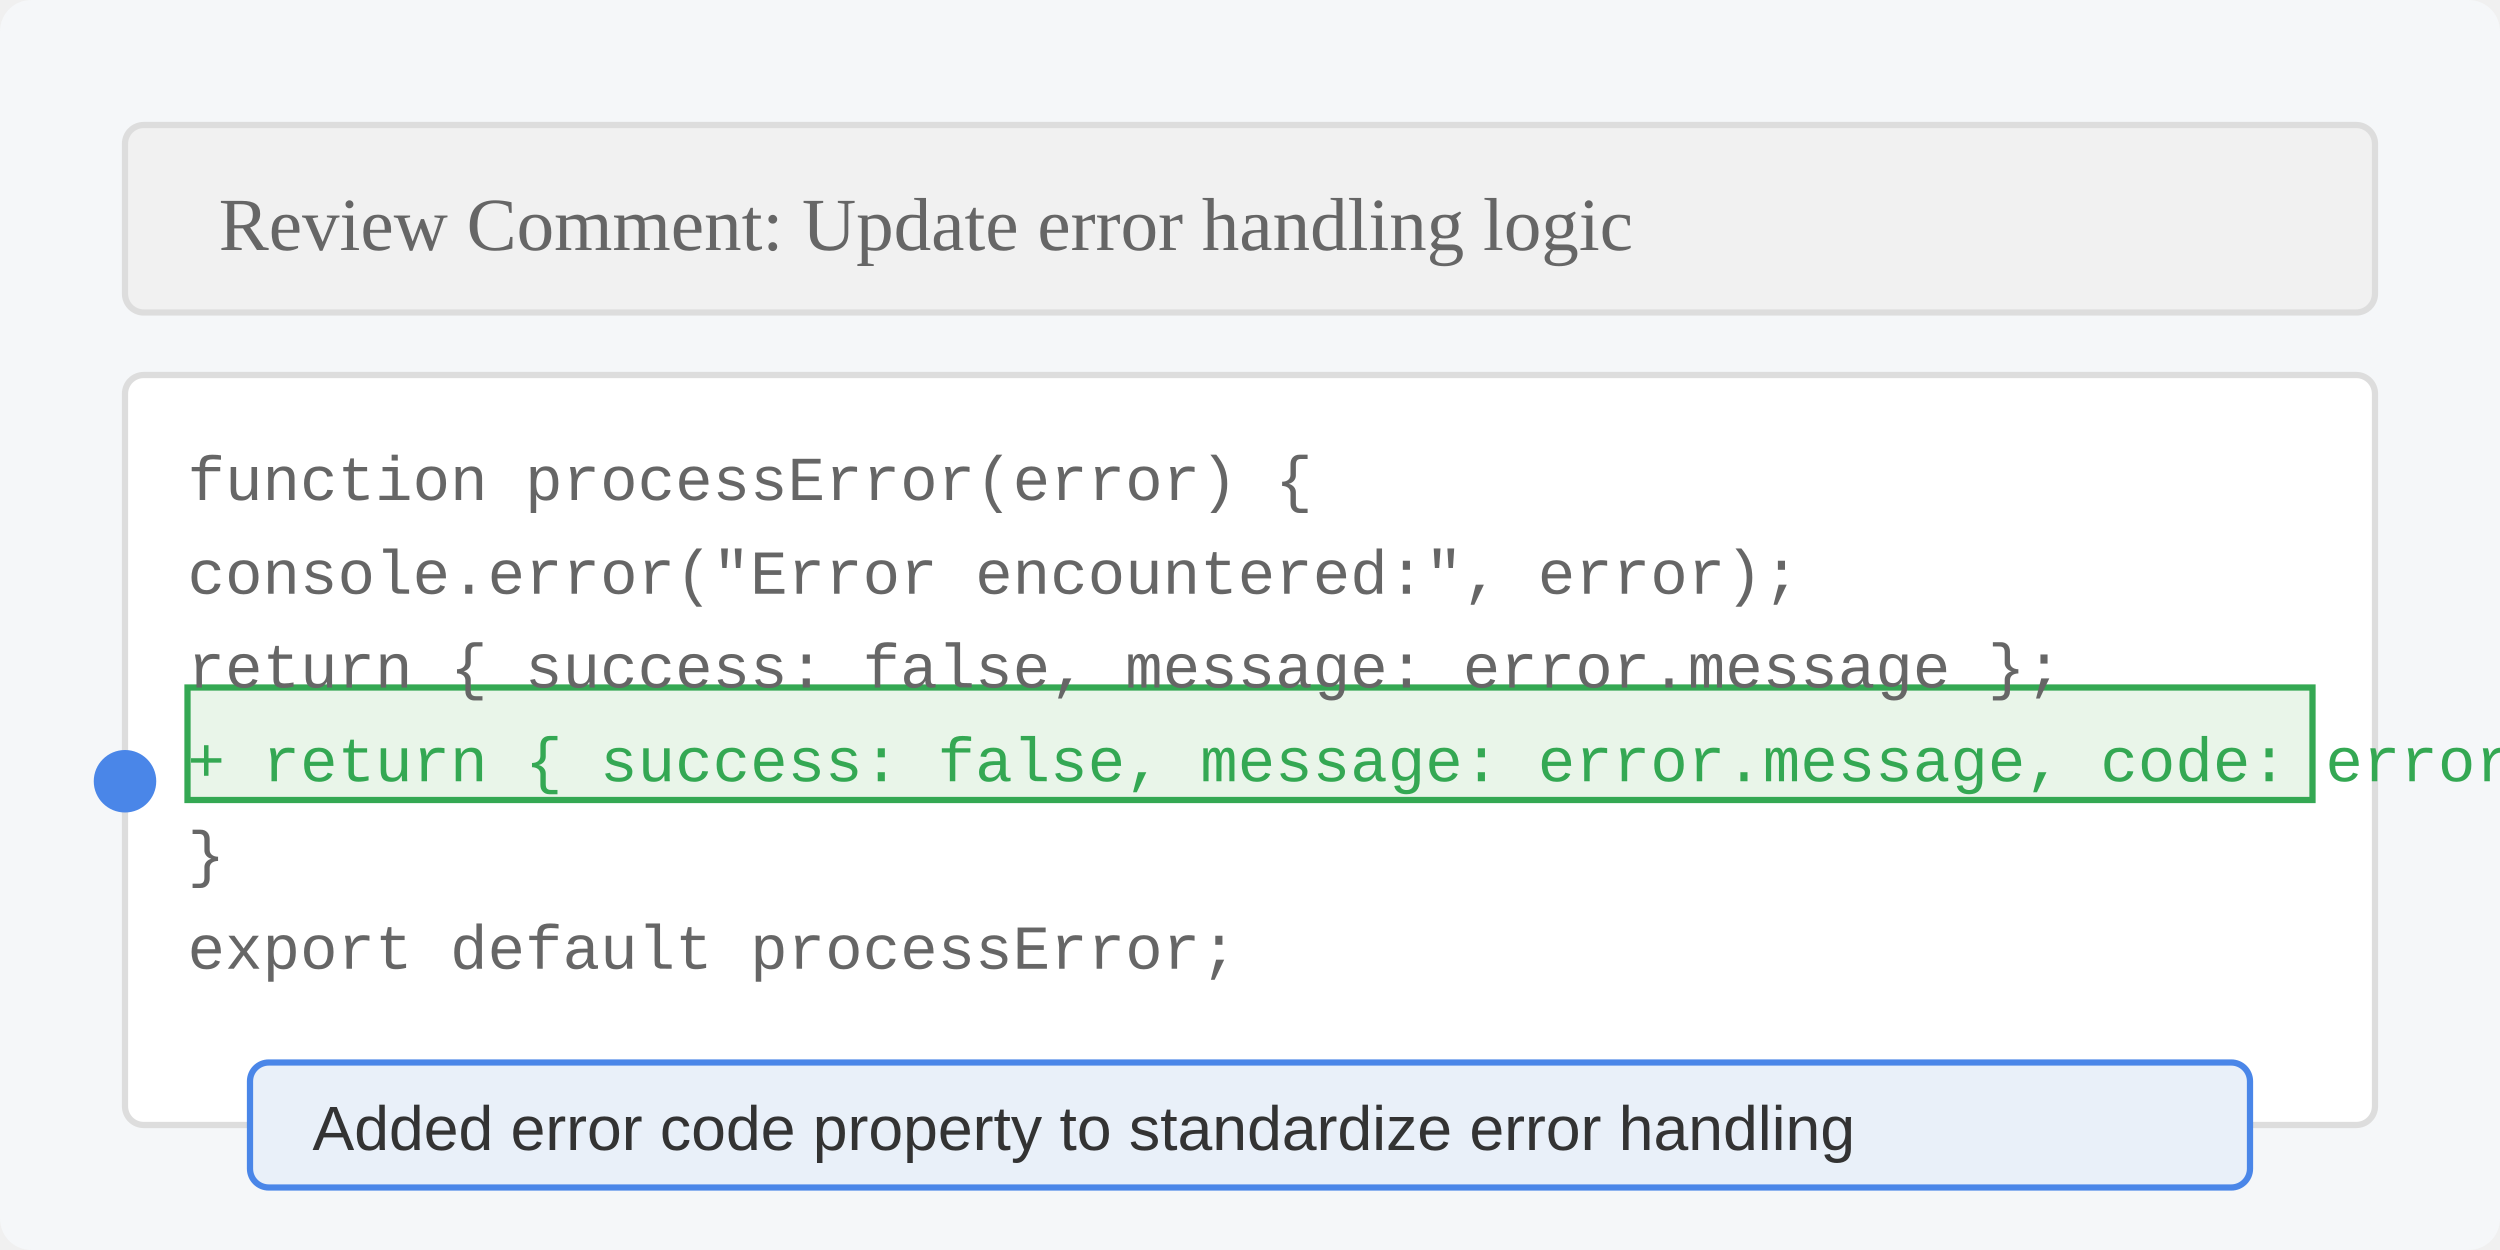
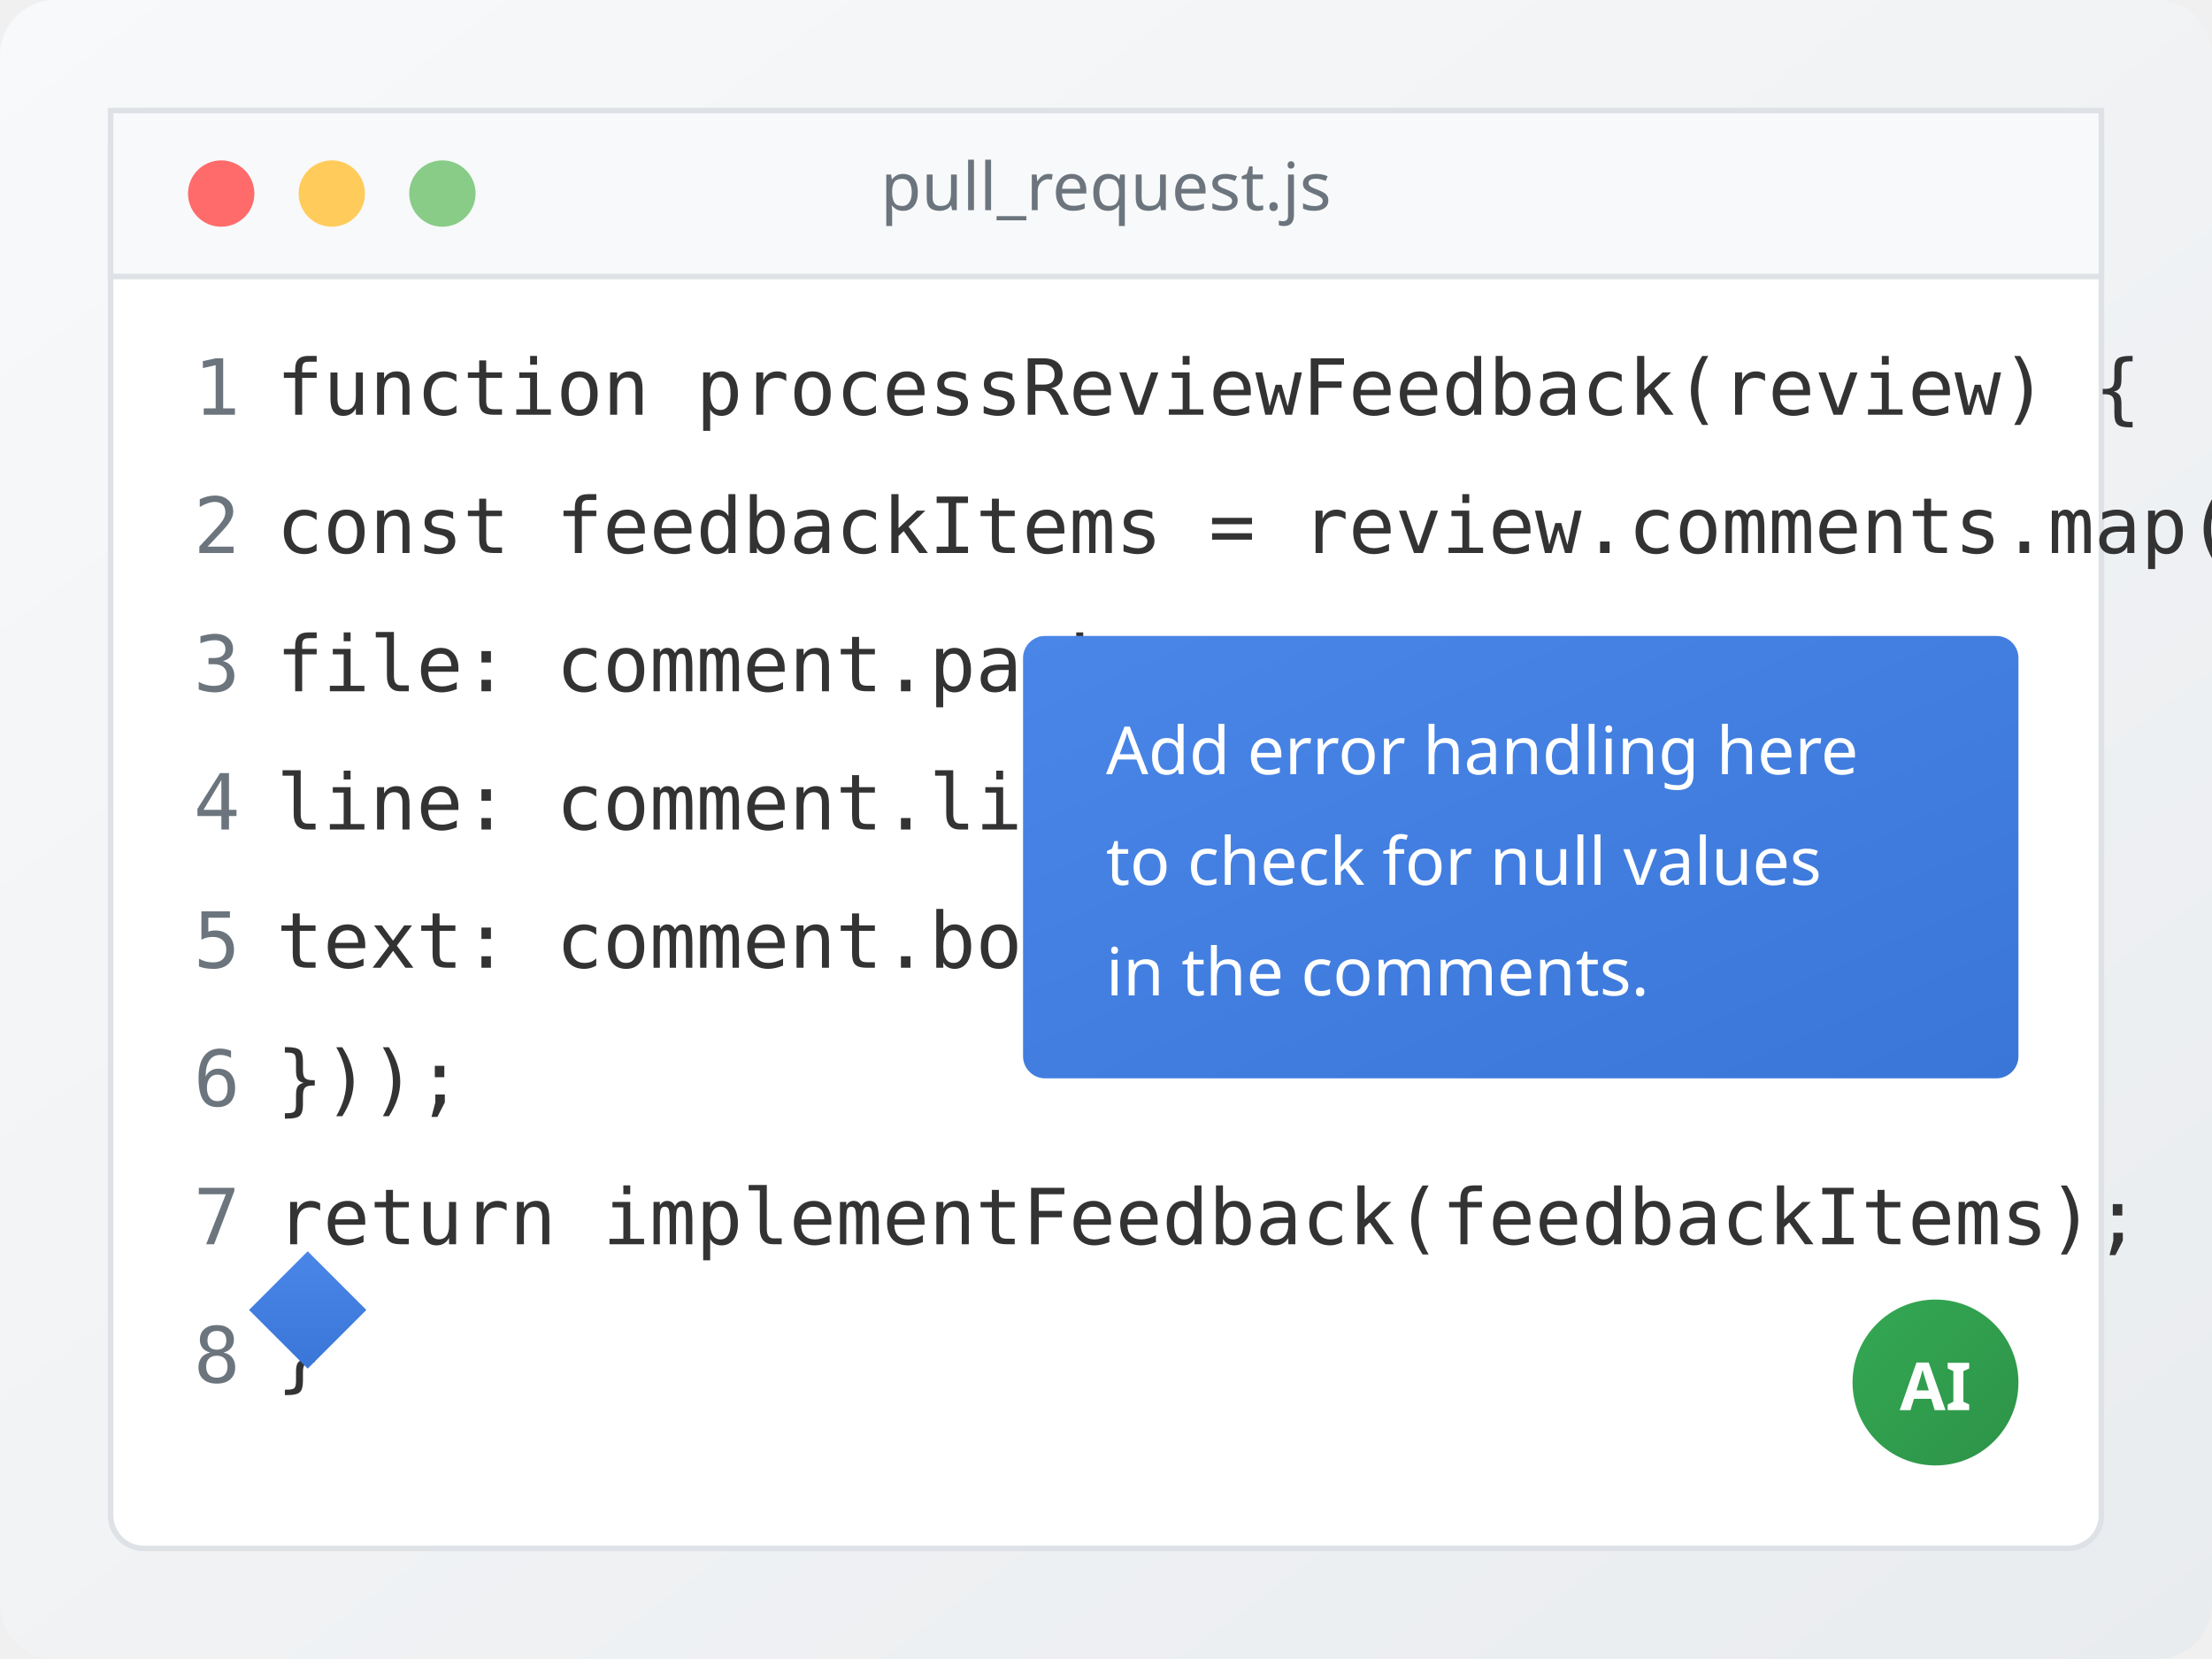
- <svg xmlns="http://www.w3.org/2000/svg" width="400" height="200" viewBox="0 0 400 200">
-   <style>
-     .background { fill: #f5f7f9; }
-     .code { font-family: 'Courier New', monospace; font-size: 10px; }
-     .primary { fill: #4a86e8; }
-     .secondary { fill: #34a853; }
-     .accent { fill: #fbbc05; }
-     .comment { fill: #ff6b6b; }
-     .highlight { fill: #e9f5e9; stroke: #34a853; stroke-width: 1px; }
-   </style>
-   <rect width="400" height="200" rx="5" class="background" />
-   <rect x="20" y="20" width="360" height="30" rx="3" fill="#f1f1f1" stroke="#ddd" stroke-width="1" />
-   <text x="35" y="40" fill="#666">Review Comment: Update error handling logic</text>
-   <rect x="20" y="60" width="360" height="120" rx="3" fill="#fff" stroke="#ddd" stroke-width="1" />
-   <rect x="30" y="110" width="340" height="18" class="highlight" />
-   <text x="30" y="80" class="code" fill="#666">function processError(error) {</text>
-   <text x="30" y="95" class="code" fill="#666">  console.error("Error encountered:", error);</text>
-   <text x="30" y="110" class="code" fill="#666">  return { success: false, message: error.message };</text>
-   <text x="30" y="125" class="code" fill="#34a853">+ return { success: false, message: error.message, code: error.code || 'UNKNOWN' };</text>
-   <text x="30" y="140" class="code" fill="#666">}</text>
-   <text x="30" y="155" class="code" fill="#666">export default processError;</text>
-   <circle cx="20" cy="125" r="5" fill="#4a86e8" />
-   <rect x="40" y="170" width="320" height="20" rx="3" fill="#e9f0f9" stroke="#4a86e8" stroke-width="1" />
-   <text x="50" y="184" font-family="Arial" font-size="10" fill="#333">Added error code property to standardize error handling</text>
+ <svg xmlns="http://www.w3.org/2000/svg" width="400" height="300" viewBox="0 0 400 300">
+   <defs>
+     <linearGradient id="gradientBg" x1="0%" y1="0%" x2="100%" y2="100%">
+       <stop offset="0%" stop-color="#f8f9fa" />
+       <stop offset="100%" stop-color="#e9ecef" />
+     </linearGradient>
+     <linearGradient id="gradientPrimary" x1="0%" y1="0%" x2="100%" y2="100%">
+       <stop offset="0%" stop-color="#4a86e8" />
+       <stop offset="100%" stop-color="#3a76d8" />
+     </linearGradient>
+     <linearGradient id="gradientSecondary" x1="0%" y1="0%" x2="100%" y2="100%">
+       <stop offset="0%" stop-color="#34a853" />
+       <stop offset="100%" stop-color="#2d9348" />
+     </linearGradient>
+   </defs>
+   <rect width="400" height="300" rx="10" fill="url(#gradientBg)" />
+   <rect x="20" y="20" width="360" height="260" rx="6" fill="white" stroke="#dee2e6" stroke-width="1" />
+   <rect x="20" y="20" width="360" height="30" rx="6 6 0 0" fill="#f8f9fa" stroke="#dee2e6" stroke-width="1" />
+   <circle cx="40" cy="35" r="6" fill="#ff6b6b" />
+   <circle cx="60" cy="35" r="6" fill="#ffcc5c" />
+   <circle cx="80" cy="35" r="6" fill="#88cc88" />
+   <text x="200" y="38" font-family="'Segoe UI', sans-serif" font-size="12" text-anchor="middle" fill="#6c757d">pull_request.js</text>
+   <g font-family="'Consolas', monospace" font-size="14">
+     <text x="35" y="75" fill="#6c757d">1</text>
+     <text x="35" y="100" fill="#6c757d">2</text>
+     <text x="35" y="125" fill="#6c757d">3</text>
+     <text x="35" y="150" fill="#6c757d">4</text>
+     <text x="35" y="175" fill="#6c757d">5</text>
+     <text x="35" y="200" fill="#6c757d">6</text>
+     <text x="35" y="225" fill="#6c757d">7</text>
+     <text x="35" y="250" fill="#6c757d">8</text>
+     <text x="50" y="75" fill="#333">function processReviewFeedback(review) {</text>
+     <text x="50" y="100" fill="#333">  const feedbackItems = review.comments.map(comment =&gt; ({</text>
+     <text x="50" y="125" fill="#333">    file: comment.path,</text>
+     <text x="50" y="150" fill="#333">    line: comment.line,</text>
+     <text x="50" y="175" fill="#333">    text: comment.body</text>
+     <text x="50" y="200" fill="#333">  }));</text>
+     <text x="50" y="225" fill="#333">  return implementFeedback(feedbackItems);</text>
+     <text x="50" y="250" fill="#333">}</text>
+   </g>
+   <rect x="185" y="115" width="180" height="80" rx="4" fill="url(#gradientPrimary)" />
+   <rect x="205" y="115" width="15" height="15" fill="url(#gradientPrimary)" transform="translate(-8, 0) rotate(45)" />
+   <text x="200" y="140" font-family="'Segoe UI', sans-serif" font-size="12" fill="white">Add error handling here</text>
+   <text x="200" y="160" font-family="'Segoe UI', sans-serif" font-size="12" fill="white">to check for null values</text>
+   <text x="200" y="180" font-family="'Segoe UI', sans-serif" font-size="12" fill="white">in the comments.</text>
+   <circle cx="350" cy="250" r="15" fill="url(#gradientSecondary)" />
+   <text x="350" y="255" font-family="'Segoe UI', sans-serif" font-size="12" text-anchor="middle" font-weight="bold" fill="white">AI</text>
</svg>
